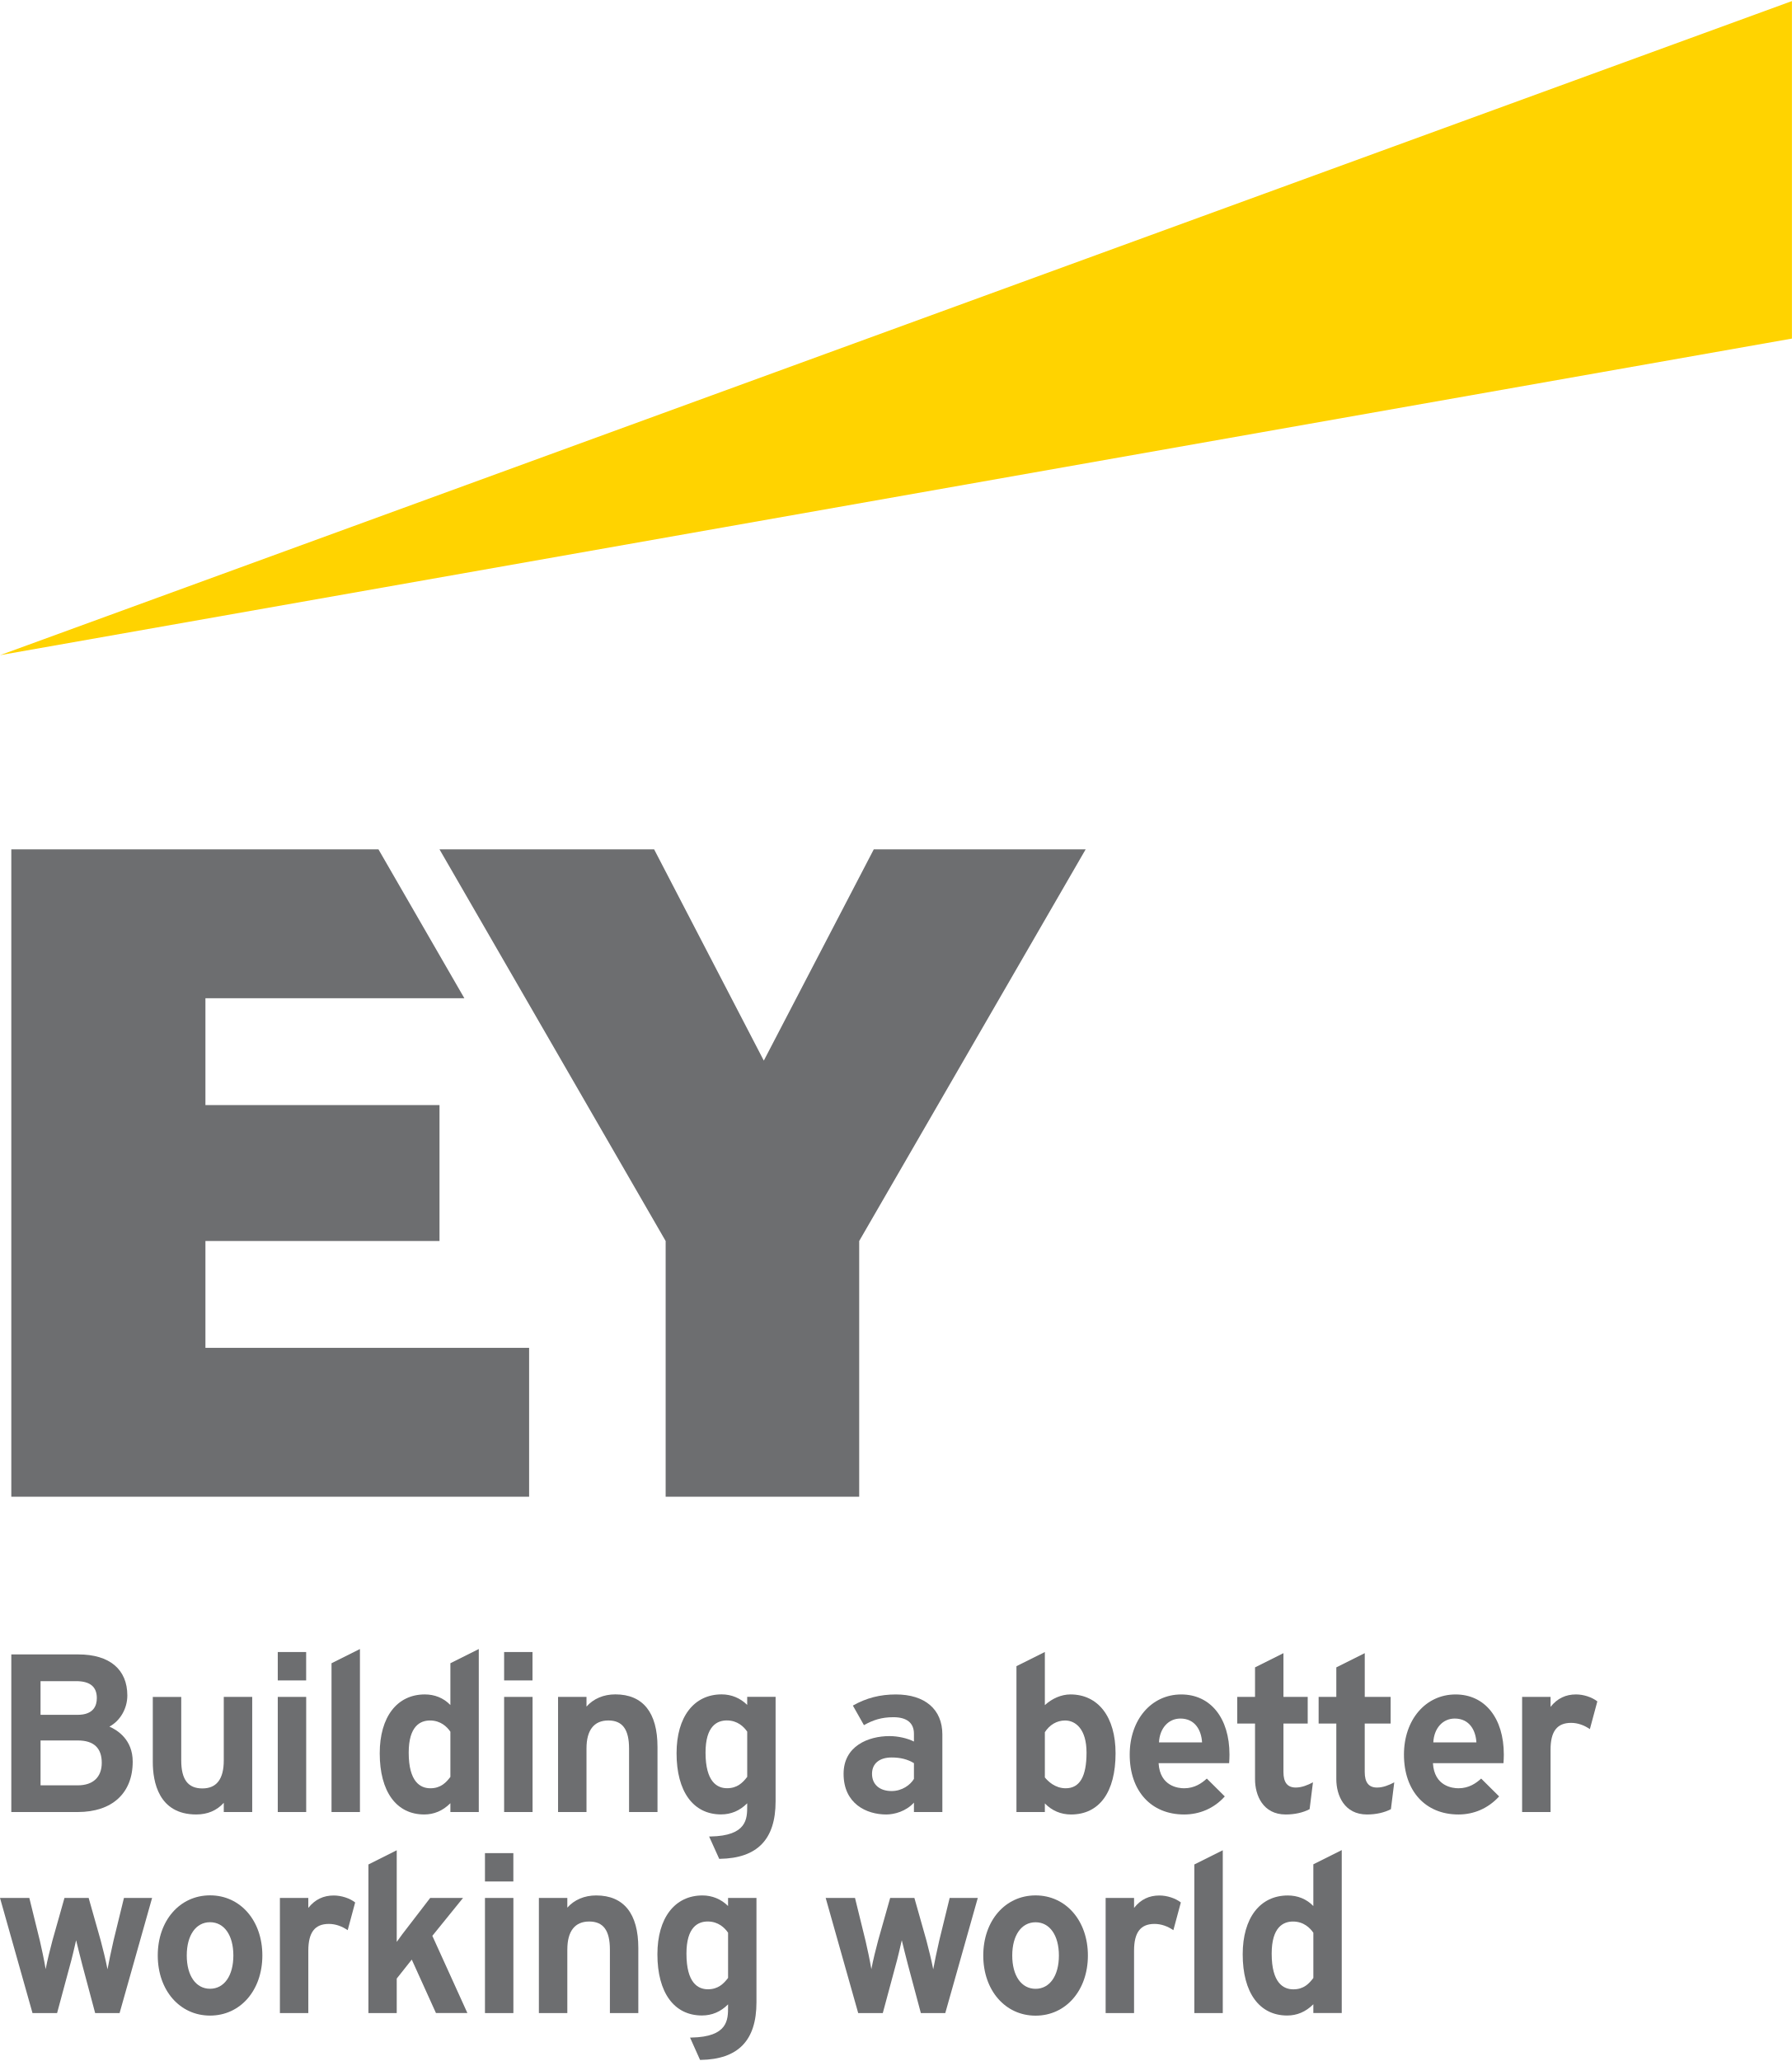
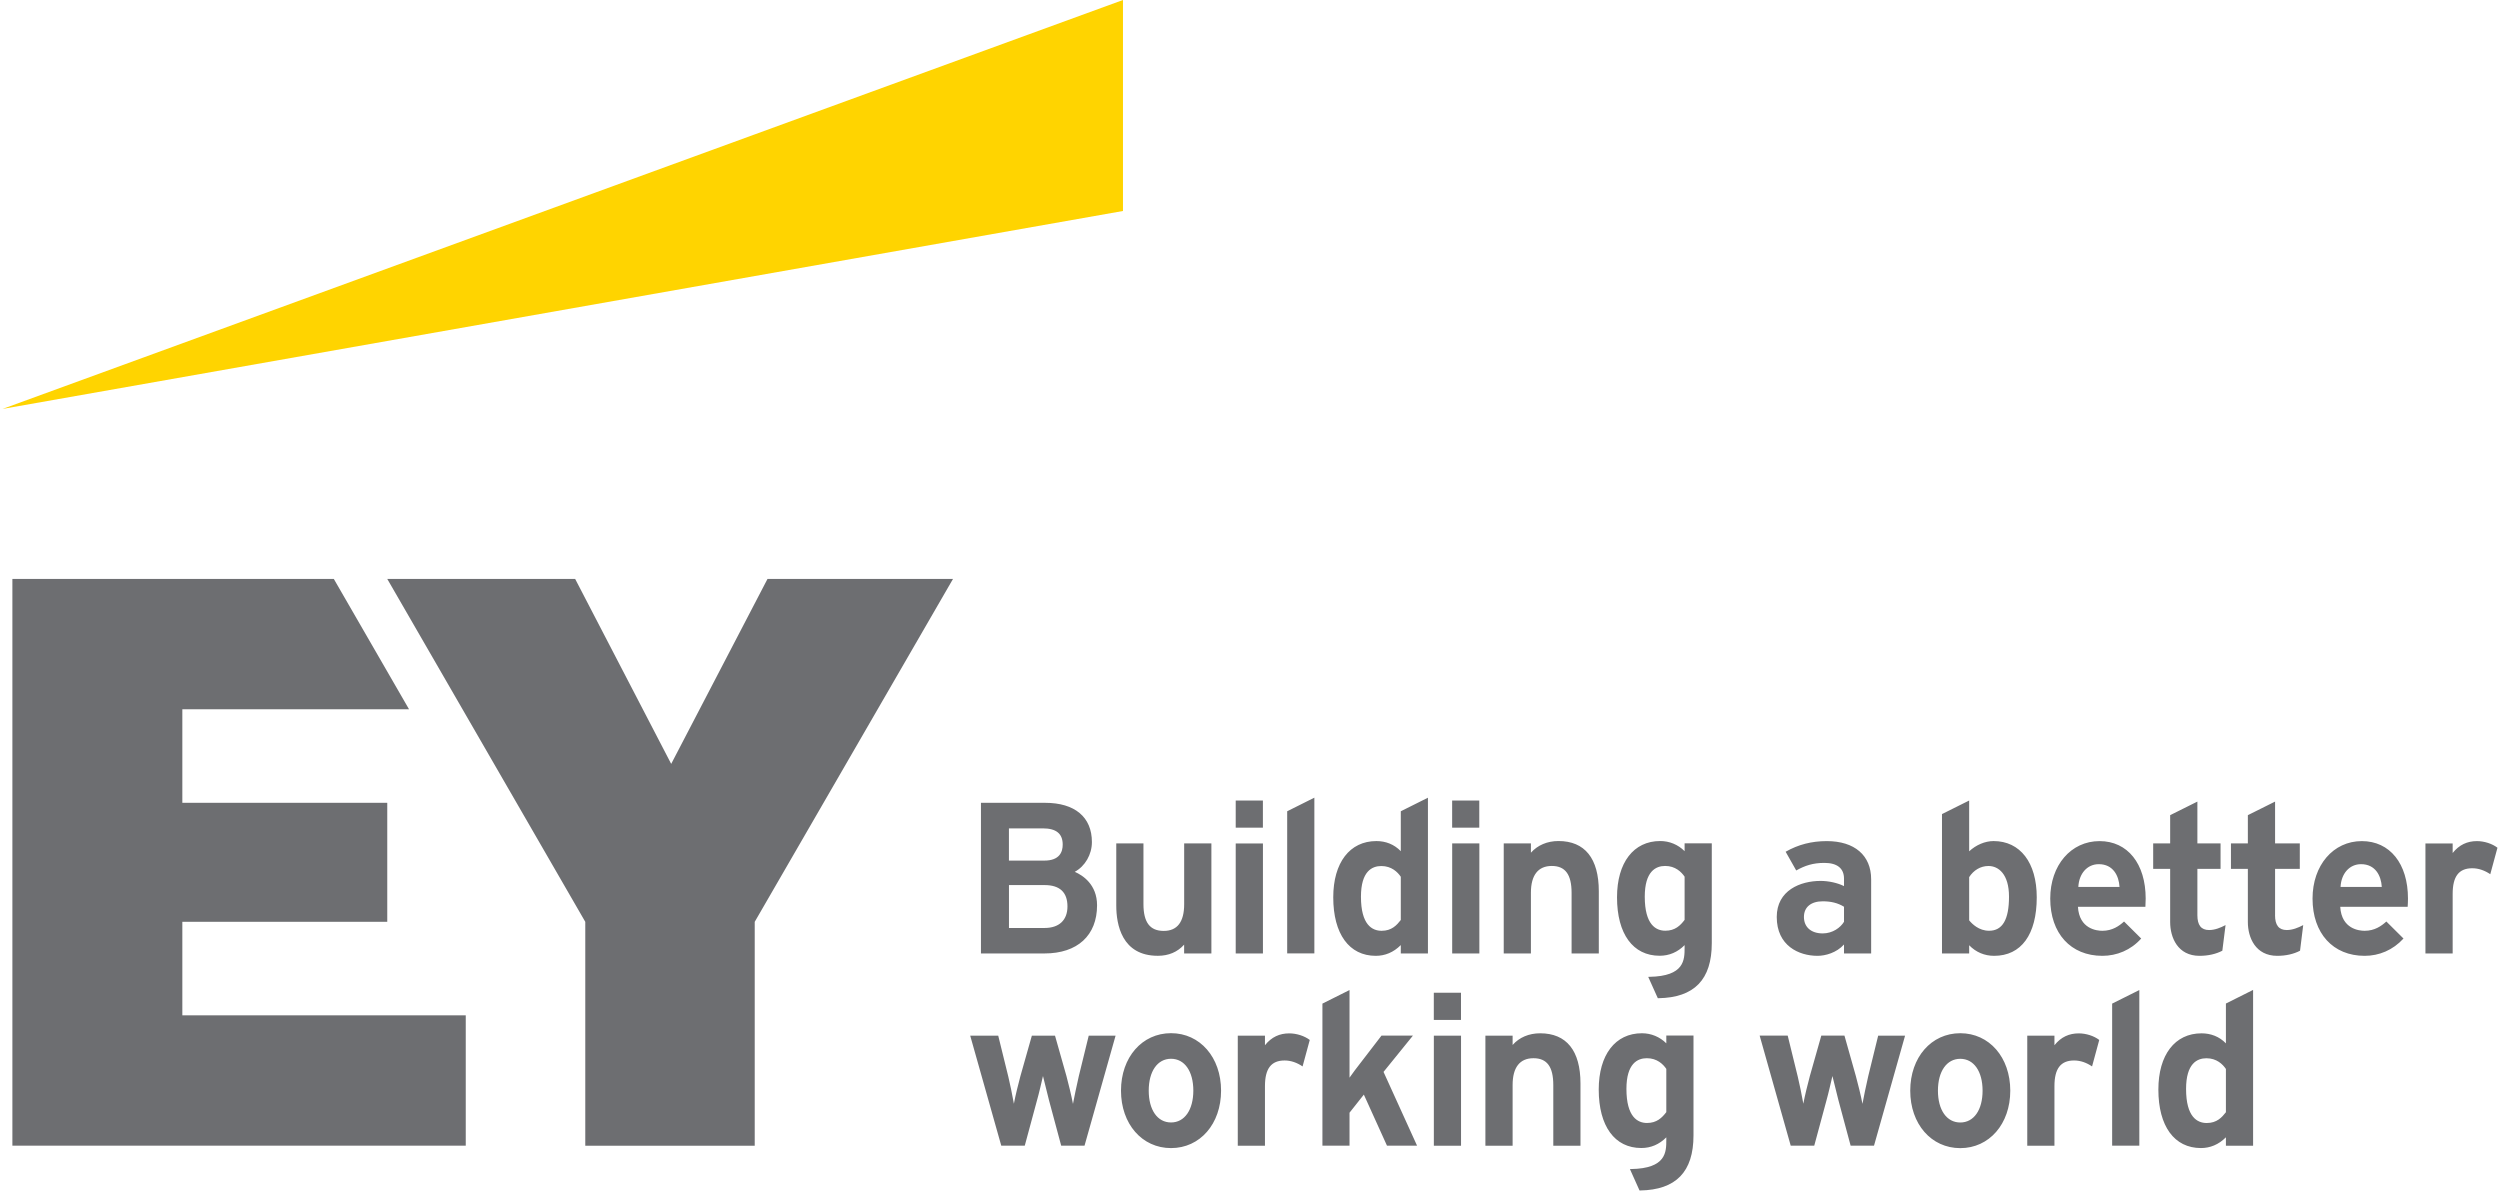
- <svg xmlns="http://www.w3.org/2000/svg" version="1.1" id="Layer_1" x="0px" y="0px" width="100px" height="115px" viewBox="0 0 100 115" enable-background="new 0 0 100 115" xml:space="preserve">
+ <svg xmlns="http://www.w3.org/2000/svg" version="1.1" id="Layer_1" x="0px" y="0px" width="63px" height="30px" viewBox="0 0 63 30" enable-background="new 0 0 63 30" xml:space="preserve">
  <g>
-     <g>
-       <g>
-         <g>
-           <path fill="#6D6E70" d="M7.406,98.296c0-1.221-0.844-1.755-1.3-1.954c0.603-0.325,1-1.009,1-1.737      c0-1.456-0.995-2.291-2.729-2.291H0.631v8.794H4.34C6.259,101.107,7.406,100.056,7.406,98.296z M4.345,99.618H2.263v-2.503      h2.082c0.885,0,1.334,0.419,1.334,1.245C5.679,99.16,5.192,99.618,4.345,99.618z M4.332,95.684h-2.07v-1.879h1.983      c0.779,0,1.159,0.31,1.159,0.946C5.404,95.176,5.218,95.684,4.332,95.684z" />
-           <path fill="#6D6E70" d="M10.953,101.244c0.629,0,1.145-0.219,1.535-0.65v0.514h1.587v-6.424h-1.587v3.548      c0,1.034-0.401,1.559-1.193,1.559c-0.805,0-1.181-0.498-1.181-1.568v-3.538H8.527v3.63      C8.527,99.408,8.843,101.244,10.953,101.244z" />
-           <path fill="#6D6E70" d="M32.73,97.558c0-1.021,0.421-1.559,1.219-1.559c0.789,0,1.156,0.498,1.156,1.568v3.54h1.587v-3.632      c0-1.918-0.813-2.932-2.353-2.932c-0.654,0-1.22,0.241-1.609,0.681v-0.541h-1.587v6.424h1.587V97.558z" />
-           <rect x="15.501" y="94.684" fill="#6D6E70" width="1.586" height="6.424" />
-           <polygon fill="#6D6E70" points="18.501,101.107 20.087,101.107 20.087,92.012 18.501,92.806     " />
-           <path fill="#6D6E70" d="M25.133,95.136c-0.387-0.401-0.885-0.59-1.424-0.59c-1.553,0-2.518,1.259-2.518,3.284      c0,2.138,0.929,3.414,2.485,3.414c0.533,0,1.032-0.199,1.458-0.628v0.491h1.585v-9.095l-1.585,0.793V95.136z M24.017,99.782      c-0.552,0-1.209-0.346-1.209-1.989c0-1.482,0.647-1.793,1.189-1.793c0.595,0,0.952,0.354,1.137,0.626v2.523      C24.897,99.455,24.605,99.782,24.017,99.782z" />
-           <path fill="#6D6E70" d="M59.735,94.546c-0.496,0-1.021,0.222-1.426,0.597v-2.966l-1.585,0.792v8.139h1.585v-0.481      c0.393,0.405,0.895,0.618,1.458,0.618c1.582,0,2.488-1.244,2.488-3.414C62.256,95.805,61.29,94.546,59.735,94.546z M59.438,96      c0.579,0,1.197,0.471,1.197,1.793c0,1.338-0.381,1.989-1.164,1.989c-0.596,0-0.99-0.396-1.162-0.604v-2.525      C58.571,96.247,58.973,96,59.438,96z" />
-           <path fill="#6D6E70" d="M41.699,95.133c-0.382-0.382-0.885-0.59-1.425-0.59c-1.552,0-2.518,1.259-2.518,3.284      c0,2.138,0.931,3.414,2.484,3.414c0.559,0,1.05-0.209,1.458-0.621v0.15c0,0.703-0.002,1.666-2.053,1.703l-0.071,0.001      l0.562,1.246h0.031c2.098-0.033,3.116-1.084,3.116-3.213v-5.827h-1.585V95.133z M41.699,96.623v2.522      c-0.252,0.33-0.557,0.634-1.125,0.634c-0.548,0-1.201-0.346-1.201-1.99c0-1.481,0.646-1.792,1.188-1.792      C41.157,95.997,41.514,96.352,41.699,96.623z" />
-           <path fill="#6D6E70" d="M48.213,96.26c0.506-0.284,0.979-0.443,1.643-0.443c0.75,0,1.147,0.318,1.147,0.923v0.435      c-0.367-0.186-0.893-0.304-1.365-0.304c-1.181,0-2.561,0.552-2.561,2.105c0,1.675,1.283,2.269,2.382,2.269      c0.451,0,1.109-0.176,1.544-0.663v0.526h1.586v-4.331c0-1.396-0.97-2.23-2.594-2.23c-0.879,0-1.656,0.197-2.4,0.621      L48.213,96.26z M48.664,98.976c0-0.571,0.409-0.912,1.094-0.912c0.47,0,0.877,0.092,1.245,0.316v0.88      c-0.202,0.336-0.662,0.677-1.245,0.677C49.083,99.937,48.664,99.568,48.664,98.976z" />
-           <path fill="#6D6E70" d="M67.348,99.241c-0.287,0.261-0.683,0.541-1.267,0.541c-0.317,0-1.348-0.102-1.425-1.4h3.937      c0.01-0.133,0.019-0.32,0.019-0.48c0-2.038-1.058-3.355-2.693-3.355c-1.669,0-2.875,1.411-2.875,3.355      c0,2.03,1.19,3.343,3.038,3.343c0.847,0,1.665-0.331,2.268-1.008L67.348,99.241z M64.678,97.221      c0.039-0.785,0.524-1.329,1.194-1.329c0.837,0,1.173,0.678,1.21,1.329H64.678z" />
-           <path fill="#6D6E70" d="M82.658,99.241c-0.288,0.261-0.683,0.541-1.267,0.541c-0.317,0-1.349-0.102-1.425-1.4h3.937      c0.009-0.133,0.019-0.32,0.019-0.48c0-2.038-1.058-3.355-2.693-3.355c-1.669,0-2.88,1.411-2.88,3.355      c0,2.03,1.194,3.343,3.043,3.343c0.847,0,1.65-0.331,2.268-1.008L82.658,99.241z M79.987,97.221      c0.039-0.785,0.525-1.329,1.194-1.329c0.838,0,1.174,0.678,1.211,1.329H79.987z" />
-           <path fill="#6D6E70" d="M76.16,96.171h1.445v-1.487h-1.444v-2.441l-1.587,0.793v1.648h-0.987v1.487h0.987v3.104      c0,0.908,0.449,1.97,1.713,1.97c0.502,0,0.964-0.104,1.334-0.297l0.187-1.497c-0.293,0.157-0.628,0.291-0.96,0.291      c-0.471,0-0.688-0.293-0.688-0.864V96.171z" />
-           <path fill="#6D6E70" d="M73.271,99.45c-0.292,0.157-0.628,0.291-0.96,0.291c-0.472,0-0.687-0.293-0.687-0.864v-2.706h1.354      v-1.487h-1.354v-2.441l-1.586,0.793v1.648h-0.992v1.487h0.992v3.104c0,0.908,0.448,1.97,1.712,1.97      c0.503,0,0.964-0.104,1.334-0.297L73.271,99.45z" />
-           <path fill="#6D6E70" d="M89.141,94.934c-0.304-0.236-0.769-0.388-1.191-0.388c-0.562,0-1.038,0.212-1.42,0.694v-0.557h-1.587      v6.424h1.587v-3.481c0-1.019,0.364-1.493,1.146-1.493c0.375,0,0.732,0.132,1.048,0.349L89.141,94.934z" />
-           <rect x="15.501" y="92.18" fill="#6D6E70" width="1.584" height="1.585" />
-           <rect x="28.133" y="94.684" fill="#6D6E70" width="1.587" height="6.424" />
-           <rect x="28.133" y="92.18" fill="#6D6E70" width="1.584" height="1.585" />
-         </g>
-         <g>
-           <path fill="#6D6E70" d="M73.293,106.354c-0.387-0.401-0.885-0.59-1.425-0.59c-1.554,0-2.518,1.258-2.518,3.284      c0,2.138,0.929,3.414,2.484,3.414c0.533,0,1.033-0.199,1.458-0.628v0.49h1.585v-9.093l-1.585,0.794V106.354z M72.176,111.001      c-0.551,0-1.209-0.346-1.209-1.99c0-1.481,0.646-1.793,1.189-1.793c0.595,0,0.951,0.355,1.137,0.627v2.522      C73.058,110.674,72.766,111.001,72.176,111.001z" />
-           <path fill="#6D6E70" d="M19.82,106.153c-0.304-0.237-0.772-0.388-1.196-0.388c-0.562,0-1.038,0.211-1.419,0.693v-0.557H15.62      v6.424h1.586v-3.48c0-1.02,0.364-1.494,1.146-1.494c0.375,0,0.732,0.132,1.051,0.349L19.82,106.153z" />
-           <path fill="#6D6E70" d="M6.339,108.265c-0.135,0.605-0.267,1.205-0.34,1.618c-0.095-0.497-0.268-1.193-0.382-1.617L4.947,105.9      H3.598l-0.669,2.366c-0.118,0.439-0.292,1.132-0.381,1.608c-0.079-0.482-0.232-1.198-0.321-1.574l-0.591-2.4H0l1.804,6.39      l0.01,0.035h1.372l0.705-2.615c0.117-0.396,0.297-1.188,0.357-1.449c0.086,0.364,0.23,0.928,0.35,1.397l0.712,2.667h1.364      l1.814-6.425H6.918L6.339,108.265z" />
-           <path fill="#6D6E70" d="M11.722,105.757c-1.69,0-2.918,1.411-2.918,3.354c0,1.945,1.228,3.355,2.918,3.355      c1.691,0,2.919-1.41,2.919-3.355C14.642,107.168,13.414,105.757,11.722,105.757z M11.722,110.969c-0.791,0-1.3-0.729-1.3-1.857      c0-1.128,0.509-1.856,1.3-1.856c0.791,0,1.301,0.729,1.301,1.856C13.023,110.24,12.513,110.969,11.722,110.969z" />
-           <path fill="#6D6E70" d="M65.898,106.153c-0.304-0.237-0.772-0.388-1.196-0.388c-0.562,0-1.038,0.211-1.415,0.693v-0.557h-1.586      v6.424h1.586v-3.48c0-1.02,0.36-1.494,1.142-1.494c0.375,0,0.733,0.132,1.052,0.349L65.898,106.153z" />
-           <path fill="#6D6E70" d="M52.419,108.265c-0.136,0.605-0.267,1.205-0.34,1.618c-0.096-0.497-0.269-1.193-0.382-1.617      l-0.669-2.365h-1.351l-0.67,2.366c-0.118,0.439-0.292,1.132-0.38,1.608c-0.081-0.482-0.233-1.198-0.323-1.574l-0.59-2.4h-1.636      l1.805,6.39l0.01,0.035h1.372l0.704-2.615c0.117-0.396,0.296-1.188,0.356-1.449c0.086,0.364,0.229,0.928,0.351,1.397      l0.713,2.667h1.363l1.814-6.425h-1.569L52.419,108.265z" />
-           <path fill="#6D6E70" d="M57.791,105.76c-1.691,0-2.919,1.411-2.919,3.355s1.228,3.355,2.919,3.355s2.92-1.411,2.92-3.355      S59.482,105.76,57.791,105.76z M57.791,110.972c-0.791,0-1.302-0.729-1.302-1.856c0-1.129,0.511-1.857,1.302-1.857      c0.79,0,1.302,0.729,1.302,1.857C59.093,110.243,58.581,110.972,57.791,110.972z" />
-           <path fill="#6D6E70" d="M25.841,105.9h-1.833l-1.267,1.648c-0.169,0.218-0.404,0.521-0.601,0.806v-5.113l-1.58,0.793v8.291h1.58      V110.4l0.839-1.058l1.35,2.982h1.754l-1.956-4.308L25.841,105.9z" />
-           <path fill="#6D6E70" d="M31.661,108.776c0-1.02,0.422-1.559,1.219-1.559c0.789,0,1.156,0.498,1.156,1.569v3.539h1.586v-3.632      c0-1.917-0.813-2.931-2.353-2.931c-0.653,0-1.22,0.241-1.609,0.681v-0.542h-1.587v6.424h1.587V108.776z" />
-           <path fill="#6D6E70" d="M40.631,106.352c-0.383-0.381-0.886-0.59-1.426-0.59c-1.551,0-2.518,1.259-2.518,3.284      c0,2.138,0.931,3.414,2.485,3.414c0.559,0,1.049-0.208,1.458-0.62v0.149c0,0.704-0.002,1.667-2.049,1.703l-0.072,0.002      l0.558,1.246l0.031-0.001c2.097-0.032,3.117-1.084,3.117-3.213V105.9h-1.585V106.352z M40.631,107.843v2.522      c-0.253,0.329-0.558,0.633-1.125,0.633c-0.549,0-1.198-0.345-1.198-1.989c0-1.482,0.643-1.793,1.186-1.793      C40.089,107.216,40.445,107.57,40.631,107.843z" />
-           <rect x="27.064" y="105.902" fill="#6D6E70" width="1.586" height="6.424" />
-           <rect x="27.064" y="103.401" fill="#6D6E70" width="1.584" height="1.582" />
-           <polygon fill="#6D6E70" points="66.651,112.325 68.238,112.325 68.238,103.241 66.651,104.034     " />
-         </g>
-       </g>
-     </g>
-     <polygon fill="#FFD300" points="0.006,36.556 100,0.06 100,18.892  " />
-     <g>
-       <polygon fill="#6D6E70" points="11.464,69.246 24.527,69.246 24.527,61.661 11.464,61.661 11.464,55.7 25.914,55.7 21.12,47.392     0.631,47.392 0.631,83.516 29.528,83.516 29.528,75.207 11.464,75.207   " />
-       <polygon fill="#6D6E70" points="48.762,47.392 42.625,59.181 36.504,47.392 24.526,47.392 37.147,69.246 37.147,83.516     47.948,83.516 47.948,69.246 60.586,47.392   " />
-     </g>
+     <polygon fill="#FFD400" points="28.299,0 0.064,10.305 28.299,5.317  " />
+     <path fill="#6D6E71" d="M27.646,22.814c0-0.527-0.364-0.758-0.562-0.844c0.26-0.141,0.432-0.436,0.432-0.75   c0-0.629-0.43-0.989-1.179-0.989h-1.617v3.796h1.602C27.151,24.027,27.646,23.574,27.646,22.814z M26.324,23.385h-0.898v-1.081   h0.898c0.383,0,0.576,0.182,0.576,0.538C26.9,23.188,26.69,23.385,26.324,23.385z M26.318,21.687h-0.893v-0.812h0.855   c0.337,0,0.5,0.134,0.5,0.408C26.781,21.468,26.701,21.687,26.318,21.687z M28.13,22.821v-1.567h0.685v1.528   c0,0.462,0.163,0.677,0.511,0.677c0.342,0,0.515-0.226,0.515-0.673v-1.532h0.686v2.773H29.84v-0.222   c-0.168,0.187-0.391,0.281-0.662,0.281C28.267,24.087,28.13,23.294,28.13,22.821z M38.579,24.027h-0.685v-2.773h0.685v0.234   c0.168-0.189,0.413-0.294,0.694-0.294c0.665,0,1.017,0.438,1.017,1.266v1.567h-0.686V22.5c0-0.463-0.159-0.678-0.499-0.678   c-0.344,0-0.526,0.232-0.526,0.673V24.027z M31.826,22.229v1.799h-0.686v-2.773h0.686V22.229z M32.437,20.444l0.685-0.343v2.063   v1.862h-0.685V20.444z M35.3,21.45c-0.167-0.174-0.383-0.255-0.615-0.255c-0.671,0-1.087,0.543-1.087,1.418   c0,0.923,0.401,1.474,1.072,1.474c0.23,0,0.446-0.086,0.63-0.271v0.212h0.684v-3.926L35.3,20.444V21.45z M34.817,23.456   c-0.238,0-0.521-0.149-0.521-0.859c0-0.64,0.278-0.773,0.513-0.773c0.257,0,0.411,0.152,0.491,0.27v1.09   C35.198,23.314,35.072,23.456,34.817,23.456z M50.238,21.195c-0.214,0-0.441,0.096-0.615,0.258v-1.28l-0.685,0.342v3.513h0.685   V23.82c0.169,0.175,0.386,0.267,0.629,0.267c0.683,0,1.074-0.537,1.074-1.474C51.326,21.738,50.909,21.195,50.238,21.195z    M50.11,21.823c0.25,0,0.517,0.203,0.517,0.773c0,0.578-0.164,0.859-0.502,0.859c-0.258,0-0.428-0.172-0.502-0.262v-1.09   C49.735,21.93,49.909,21.823,50.11,21.823z M42.452,21.449c-0.165-0.165-0.382-0.255-0.615-0.255c-0.671,0-1.088,0.543-1.088,1.418   c0,0.922,0.401,1.473,1.074,1.473c0.241,0,0.453-0.09,0.629-0.268v0.064c0,0.305-0.001,0.72-0.886,0.735l-0.031,0.001l0.242,0.538   h0.014c0.906-0.015,1.346-0.469,1.346-1.388v-2.515h-0.685V21.449z M42.452,22.092v1.089c-0.108,0.143-0.24,0.273-0.485,0.273   c-0.236,0-0.519-0.148-0.519-0.858c0-0.64,0.279-0.774,0.513-0.774C42.219,21.821,42.372,21.975,42.452,22.092z M45.265,21.936   c0.218-0.123,0.423-0.191,0.709-0.191c0.323,0,0.495,0.137,0.495,0.397v0.188c-0.158-0.08-0.386-0.131-0.59-0.131   c-0.51,0-1.105,0.238-1.105,0.909c0,0.723,0.555,0.979,1.028,0.979c0.195,0,0.479-0.076,0.667-0.286v0.227h0.684v-1.869   c0-0.604-0.418-0.963-1.119-0.963c-0.379,0-0.715,0.085-1.036,0.268L45.265,21.936z M45.459,23.107   c0-0.246,0.177-0.394,0.473-0.394c0.202,0,0.378,0.039,0.537,0.137v0.379c-0.088,0.146-0.286,0.293-0.537,0.293   C45.64,23.522,45.459,23.363,45.459,23.107z M53.526,23.222c-0.124,0.113-0.295,0.234-0.547,0.234   c-0.137,0-0.582-0.044-0.615-0.604h1.7c0.003-0.058,0.007-0.139,0.007-0.208c0-0.88-0.456-1.448-1.162-1.448   c-0.721,0-1.243,0.609-1.243,1.448c0,0.877,0.516,1.443,1.313,1.443c0.365,0,0.719-0.144,0.979-0.436L53.526,23.222z M52.374,22.35   c0.017-0.339,0.226-0.573,0.515-0.573c0.362,0,0.507,0.292,0.523,0.573H52.374z M60.136,23.222   c-0.124,0.113-0.295,0.234-0.547,0.234c-0.137,0-0.582-0.044-0.615-0.604h1.699c0.004-0.058,0.008-0.139,0.008-0.208   c0-0.88-0.456-1.448-1.163-1.448c-0.72,0-1.242,0.609-1.242,1.448c0,0.877,0.516,1.443,1.313,1.443   c0.365,0,0.712-0.144,0.979-0.436L60.136,23.222z M58.982,22.35c0.017-0.339,0.227-0.573,0.516-0.573   c0.362,0,0.507,0.292,0.523,0.573H58.982z M57.331,23.064c0,0.247,0.093,0.373,0.296,0.373c0.144,0,0.288-0.058,0.414-0.125   l-0.08,0.646c-0.159,0.084-0.358,0.129-0.575,0.129c-0.546,0-0.74-0.458-0.74-0.851v-1.34H56.22v-0.643h0.426v-0.711l0.686-0.342   v1.053h0.623v0.643h-0.623V23.064z M56.003,23.958c-0.16,0.084-0.358,0.129-0.576,0.129c-0.545,0-0.739-0.458-0.739-0.851v-1.34   H54.26v-0.643h0.428v-0.711l0.686-0.342v1.053h0.584v0.643h-0.584v1.168c0,0.247,0.093,0.373,0.296,0.373   c0.144,0,0.288-0.058,0.414-0.125L56.003,23.958z M62.755,22.03c-0.138-0.093-0.292-0.15-0.454-0.15   c-0.337,0-0.494,0.205-0.494,0.646v1.502h-0.686v-2.773h0.686v0.241c0.164-0.208,0.37-0.3,0.612-0.3   c0.183,0,0.386,0.065,0.517,0.167L62.755,22.03z M31.825,20.516v0.342h-0.685v-0.684h0.685V20.516z M36.595,21.254h0.685v0.875   v1.898h-0.685V21.254z M37.278,20.516v0.342h-0.684v-0.684h0.684V20.516z M56.093,26.293c-0.167-0.173-0.382-0.253-0.615-0.253   c-0.67,0-1.087,0.542-1.087,1.417c0,0.923,0.401,1.474,1.073,1.474c0.229,0,0.445-0.086,0.629-0.271v0.212h0.685v-3.926   l-0.685,0.343V26.293z M55.61,28.3c-0.238,0-0.521-0.149-0.521-0.859c0-0.64,0.278-0.773,0.513-0.773   c0.258,0,0.411,0.152,0.491,0.27v1.09C55.991,28.158,55.865,28.3,55.61,28.3z M32.825,26.874c-0.138-0.094-0.292-0.15-0.453-0.15   c-0.338,0-0.495,0.205-0.495,0.646v1.503h-0.685v-2.774h0.685v0.241c0.165-0.208,0.37-0.299,0.612-0.299   c0.183,0,0.385,0.064,0.517,0.166L32.825,26.874z M27.436,26.098h0.677l-0.783,2.773h-0.588l-0.309-1.151   c-0.051-0.203-0.113-0.446-0.15-0.604c-0.026,0.113-0.104,0.455-0.154,0.626l-0.305,1.129h-0.592l-0.783-2.773h0.706l0.255,1.036   c0.039,0.162,0.104,0.471,0.14,0.68c0.038-0.206,0.113-0.504,0.164-0.695l0.289-1.021h0.583l0.289,1.021   c0.049,0.184,0.123,0.483,0.164,0.699c0.032-0.179,0.089-0.438,0.147-0.699L27.436,26.098z M29.51,26.036   c-0.73,0-1.261,0.608-1.261,1.448c0,0.839,0.53,1.448,1.261,1.448s1.261-0.609,1.261-1.448   C30.771,26.645,30.24,26.036,29.51,26.036z M29.51,28.286c-0.342,0-0.562-0.315-0.562-0.802c0-0.487,0.22-0.803,0.562-0.803   c0.341,0,0.562,0.315,0.562,0.803C30.071,27.971,29.851,28.286,29.51,28.286z M52.72,26.874c-0.137-0.094-0.291-0.15-0.453-0.15   c-0.338,0-0.495,0.205-0.495,0.646v1.503h-0.685v-2.774h0.685v0.241c0.165-0.208,0.37-0.299,0.613-0.299   c0.183,0,0.385,0.064,0.516,0.166L52.72,26.874z M47.33,26.098h0.678l-0.783,2.773h-0.589l-0.309-1.151   c-0.052-0.203-0.113-0.446-0.15-0.604c-0.026,0.113-0.104,0.455-0.153,0.626l-0.305,1.129h-0.593l-0.004-0.015l-0.779-2.759h0.707   l0.254,1.036c0.039,0.162,0.104,0.471,0.14,0.68c0.038-0.206,0.113-0.504,0.164-0.695l0.289-1.021h0.583l0.288,1.021   c0.05,0.184,0.125,0.483,0.166,0.699c0.031-0.179,0.088-0.438,0.146-0.699L47.33,26.098z M49.399,26.037   c-0.73,0-1.261,0.608-1.261,1.448s0.53,1.448,1.261,1.448c0.729,0,1.26-0.608,1.26-1.448S50.129,26.037,49.399,26.037z    M49.399,28.287c-0.342,0-0.563-0.314-0.563-0.802s0.221-0.803,0.563-0.803c0.341,0,0.562,0.315,0.562,0.803   S49.74,28.287,49.399,28.287z M34.865,27.012l0.845,1.859h-0.758l-0.583-1.287l-0.361,0.456v0.831h-0.683v-3.58l0.683-0.342v2.208   c0.085-0.123,0.186-0.254,0.259-0.348l0.547-0.712h0.792L34.865,27.012z M38.118,28.872h-0.686v-2.774h0.686v0.235   c0.168-0.191,0.412-0.294,0.694-0.294c0.664,0,1.016,0.438,1.016,1.265v1.568h-0.685v-1.528c0-0.463-0.159-0.677-0.5-0.677   c-0.344,0-0.525,0.232-0.525,0.673V28.872z M41.991,26.292c-0.165-0.164-0.382-0.254-0.615-0.254c-0.671,0-1.088,0.543-1.088,1.418   c0,0.923,0.401,1.474,1.073,1.474c0.241,0,0.453-0.091,0.63-0.269v0.065c0,0.304-0.001,0.719-0.886,0.734l-0.031,0.001L41.316,30   h0.014c0.905-0.015,1.346-0.469,1.346-1.388v-2.516h-0.685V26.292z M41.991,26.936v1.09c-0.109,0.142-0.241,0.273-0.486,0.273   c-0.235,0-0.519-0.149-0.519-0.859c0-0.64,0.28-0.773,0.514-0.773C41.757,26.666,41.911,26.818,41.991,26.936z M36.133,26.098   h0.685v1.189v1.585h-0.685V26.098z M36.817,25.359v0.343h-0.685v-0.685h0.685V25.359z M53.226,25.291l0.685-0.342v1.414v2.508   h-0.685V25.291z M4.595,23.229h5.164V20.23H4.595v-2.356h5.713l-1.896-3.285H0.312v14.282h11.425v-3.285H4.595V23.229z    M19.341,14.589l-2.427,4.661l-2.42-4.661H9.759l4.99,8.641v5.642h4.27v-5.642l4.997-8.641H19.341z" />
  </g>
</svg>
